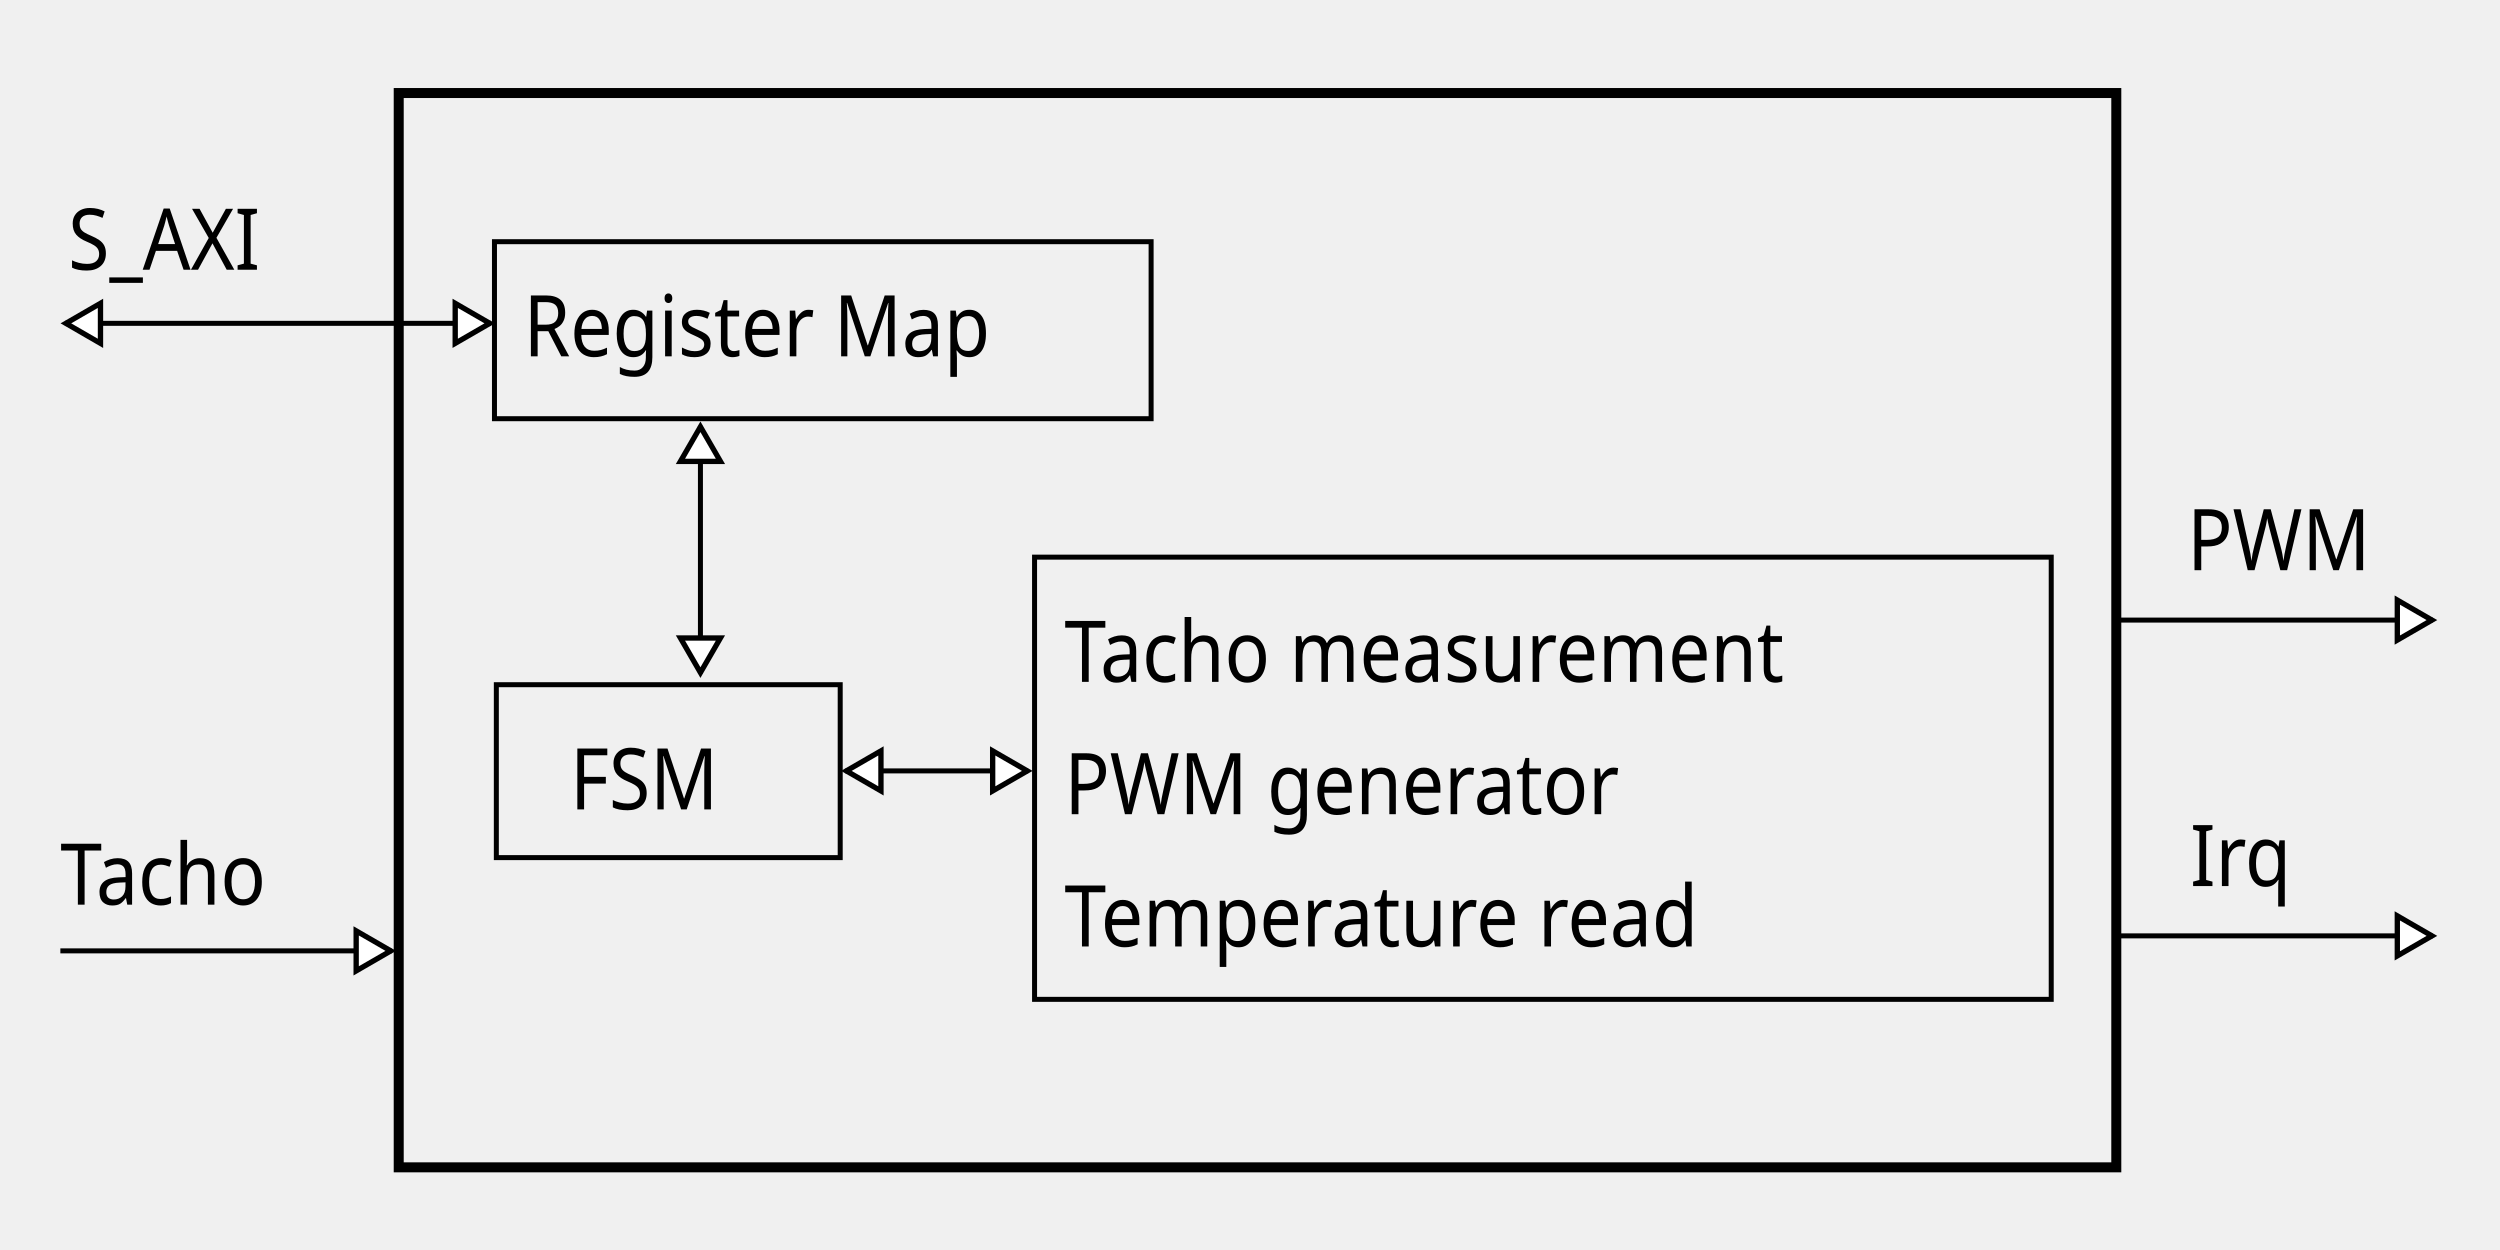
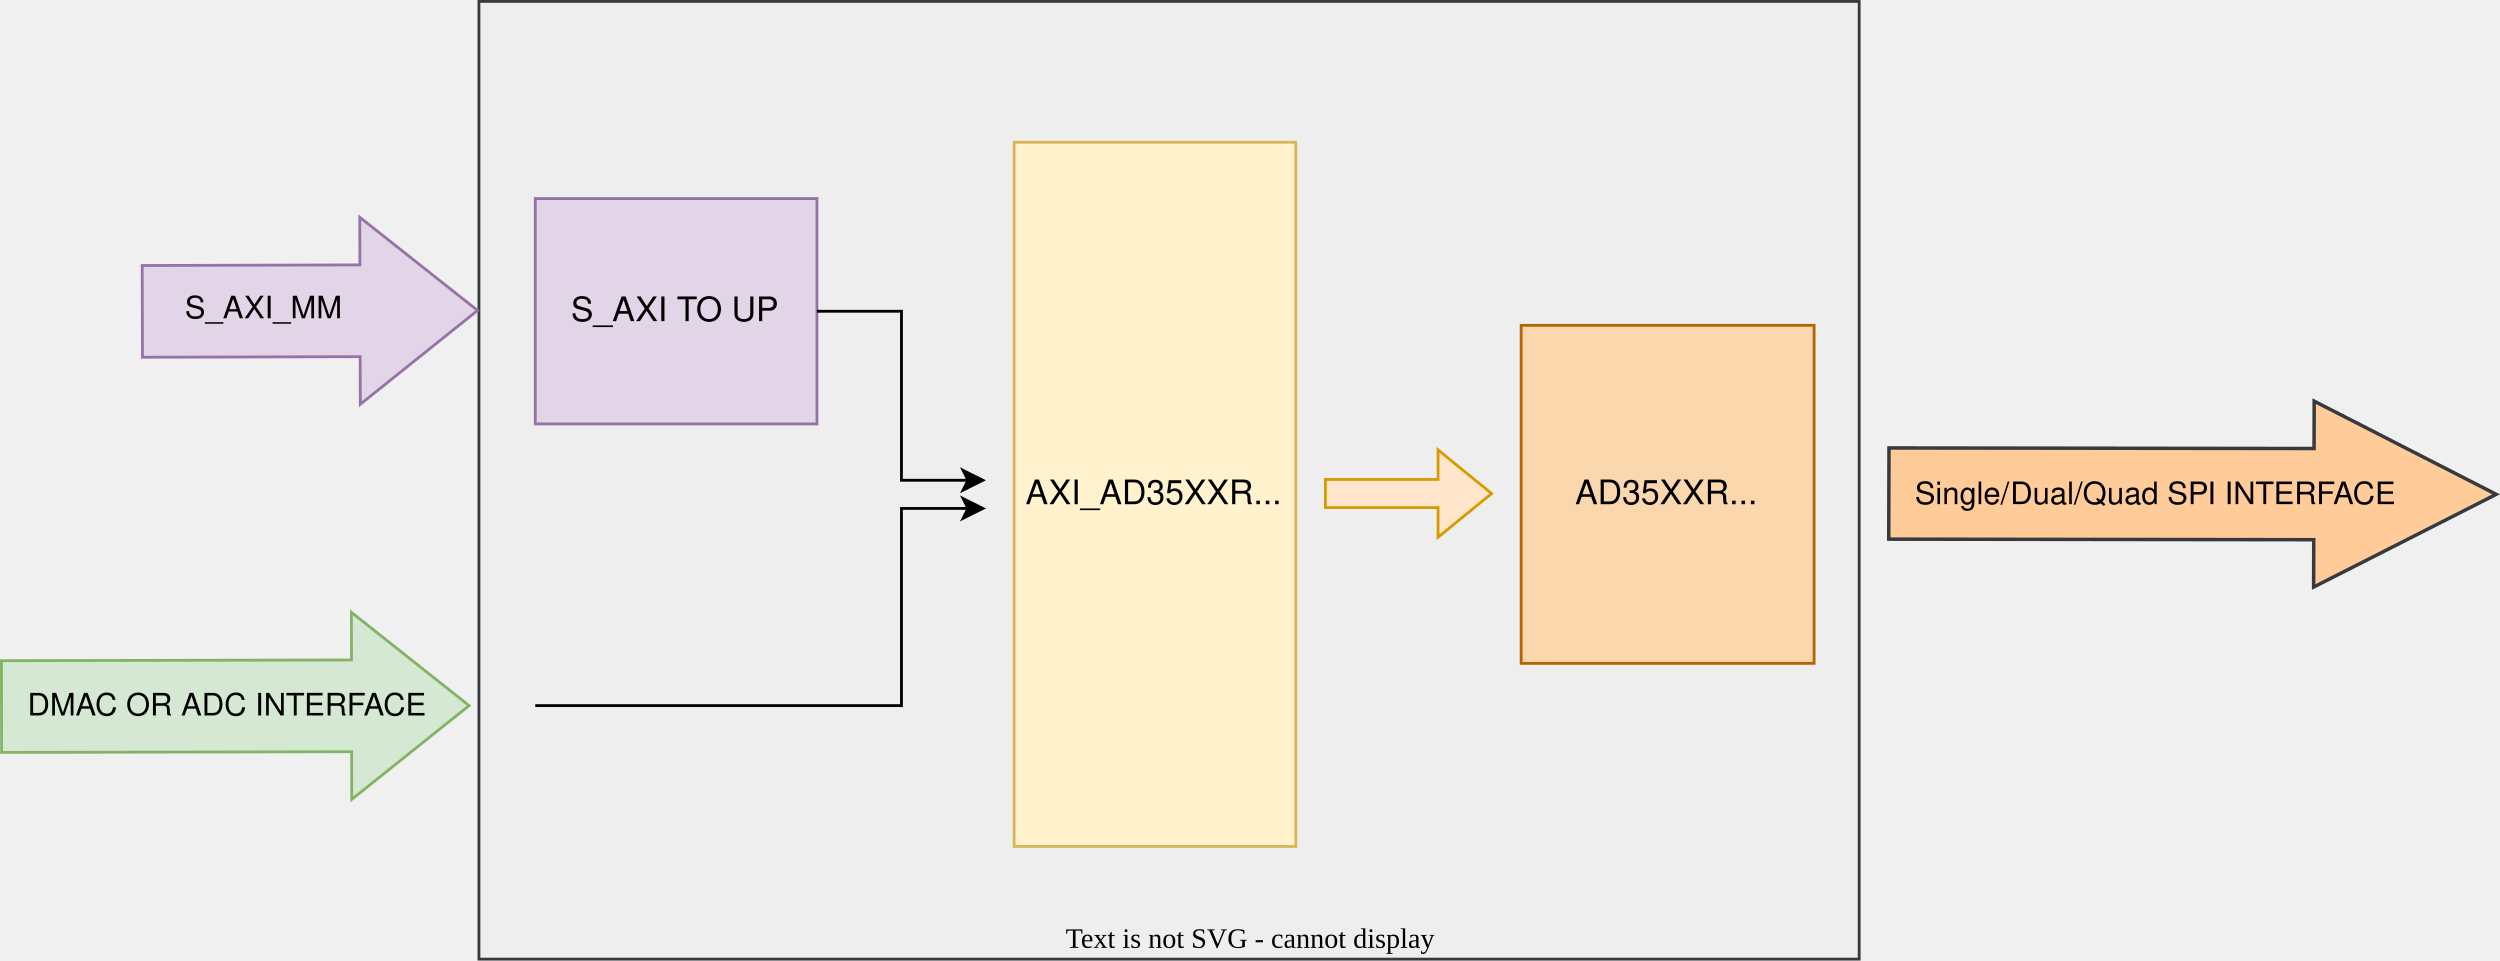
- <svg xmlns="http://www.w3.org/2000/svg" width="500" height="250" viewBox="0 0 500 250" version="1.1" id="svg8">
-   <defs id="defs2">
-     <marker style="overflow:visible" id="marker6013" refX="0" refY="0" orient="auto">
-       <path transform="matrix(0.8,0,0,0.8,-4.8,0)" style="fill:#ffffff;fill-rule:evenodd;stroke:#000000;stroke-width:1pt;stroke-opacity:1" d="M 5.77,0 -2.88,5 V -5 Z" id="path6011" />
-     </marker>
-     <marker style="overflow:visible" id="marker5553" refX="0" refY="0" orient="auto">
-       <path transform="matrix(-0.8,0,0,-0.8,4.8,0)" style="fill:#ffffff;fill-rule:evenodd;stroke:#000000;stroke-width:1pt;stroke-opacity:1" d="M 5.77,0 -2.88,5 V -5 Z" id="path5551" />
-     </marker>
-     <marker orient="auto" refY="0" refX="0" id="marker5483" style="overflow:visible">
-       <path id="path5481" d="M 5.77,0 -2.88,5 V -5 Z" style="fill:#ffffff;fill-rule:evenodd;stroke:#000000;stroke-width:1pt;stroke-opacity:1" transform="matrix(0.8,0,0,0.8,-4.8,0)" />
-     </marker>
-     <marker style="overflow:visible" id="marker5102" refX="0" refY="0" orient="auto">
-       <path transform="matrix(0.8,0,0,0.8,-4.8,0)" style="fill:#ffffff;fill-rule:evenodd;stroke:#000000;stroke-width:1pt;stroke-opacity:1" d="M 5.77,0 -2.88,5 V -5 Z" id="path5100" />
-     </marker>
-     <marker orient="auto" refY="0" refX="0" id="EmptyTriangleInL" style="overflow:visible">
-       <path id="path996" d="M 5.77,0 -2.88,5 V -5 Z" style="fill:#ffffff;fill-rule:evenodd;stroke:#000000;stroke-width:1pt;stroke-opacity:1" transform="matrix(-0.8,0,0,-0.8,4.8,0)" />
-     </marker>
-     <marker orient="auto" refY="0" refX="0" id="EmptyTriangleOutL" style="overflow:visible">
-       <path id="path1005" d="M 5.77,0 -2.88,5 V -5 Z" style="fill:#ffffff;fill-rule:evenodd;stroke:#000000;stroke-width:1pt;stroke-opacity:1" transform="matrix(0.8,0,0,0.8,-4.8,0)" />
-     </marker>
-     <marker orient="auto" refY="0" refX="0" id="EmptyTriangleInL-3" style="overflow:visible">
-       <path id="path996-6" d="M 5.77,0 -2.88,5 V -5 Z" style="fill:#ffffff;fill-rule:evenodd;stroke:#000000;stroke-width:1pt;stroke-opacity:1" transform="matrix(-0.8,0,0,-0.8,4.8,0)" />
-     </marker>
-     <marker orient="auto" refY="0" refX="0" id="EmptyTriangleOutL-2" style="overflow:visible">
-       <path id="path1005-7" d="M 5.77,0 -2.88,5 V -5 Z" style="fill:#ffffff;fill-rule:evenodd;stroke:#000000;stroke-width:1pt;stroke-opacity:1" transform="matrix(0.8,0,0,0.8,-4.8,0)" />
-     </marker>
-     <marker style="overflow:visible" id="marker5102-4" refX="0" refY="0" orient="auto">
-       <path transform="matrix(0.8,0,0,0.8,-4.8,0)" style="fill:#ffffff;fill-rule:evenodd;stroke:#000000;stroke-width:1pt;stroke-opacity:1" d="M 5.77,0 -2.88,5 V -5 Z" id="path5100-4" />
-     </marker>
-   </defs>
-   <g id="layer1" transform="translate(-69.10635,58.12853)">
-     <rect style="fill:none;fill-opacity:1;stroke:#000000;stroke-width:2;stroke-miterlimit:4;stroke-dasharray:none;stroke-opacity:1" id="rect817" width="343.516" height="214.862" x="148.85" y="-39.523" />
-     <text xml:space="preserve" style="font-style:normal;font-weight:normal;font-size:19.844px;line-height:1.25;font-family:sans-serif;letter-spacing:0px;word-spacing:0px;fill:#000000;fill-opacity:1;stroke:none;stroke-width:1.488" x="185.405" y="12.32" id="text821" transform="scale(0.9375812,1.066574)">
-       <tspan id="tspan819" x="185.405" y="12.32" style="stroke-width:1.488;font-size:16px">Register Map</tspan>
-       <tspan x="185.405" y="37.125" style="stroke-width:1.488" id="tspan823" />
-     </text>
-     <text xml:space="preserve" style="font-style:normal;font-weight:normal;font-size:19.844px;line-height:1.25;font-family:sans-serif;letter-spacing:0px;word-spacing:0px;fill:#000000;fill-opacity:1;stroke:none;stroke-width:1.488" x="195.316" y="97.282" id="text827" transform="scale(0.9375812,1.066574)">
-       <tspan id="tspan825" x="195.316" y="97.282" style="stroke-width:1.488;font-size:16px">FSM</tspan>
-     </text>
-     <text xml:space="preserve" style="font-style:normal;font-weight:normal;font-size:19.844px;line-height:1.25;font-family:sans-serif;letter-spacing:0px;word-spacing:0px;fill:#000000;fill-opacity:1;stroke:none;stroke-width:1.488" x="300.774" y="73.363" id="text831" transform="scale(0.9375812,1.066574)">
-       <tspan id="tspan829" x="300.774" y="73.363" style="stroke-width:1.488;font-size:16px">Tacho measurement</tspan>
-       <tspan x="300.774" y="98.168" style="stroke-width:1.488;font-size:16px" id="tspan833">PWM generator</tspan>
-       <tspan x="300.774" y="122.974" style="stroke-width:1.488;font-size:16px" id="tspan835">Temperature read</tspan>
-     </text>
-     <rect style="fill:none;fill-opacity:1;stroke:#000000;stroke-width:1;stroke-miterlimit:4;stroke-dasharray:none;stroke-opacity:1" id="rect837" width="131.328" height="35.403" x="168" y="-9.791" />
-     <rect style="fill:none;fill-opacity:1;stroke:#000000;stroke-width:1;stroke-miterlimit:4;stroke-dasharray:none;stroke-opacity:1" id="rect839" width="203.333" height="88.441" x="276.019" y="53.3" />
-     <rect style="fill:none;fill-opacity:1;stroke:#000000;stroke-width:1;stroke-miterlimit:4;stroke-dasharray:none;stroke-opacity:1" id="rect841" width="68.774" height="34.583" x="168.373" y="78.812" />
-     <path style="fill:none;stroke:#000000;stroke-width:1;stroke-linecap:butt;stroke-linejoin:miter;stroke-miterlimit:4;stroke-dasharray:none;stroke-opacity:1;marker-start:url(#EmptyTriangleInL);marker-end:url(#EmptyTriangleOutL)" d="M 238.192,96.051 H 274.742" id="path843" />
-     <path style="fill:none;stroke:#000000;stroke-width:1;stroke-linecap:butt;stroke-linejoin:miter;stroke-miterlimit:4;stroke-dasharray:none;stroke-opacity:1;marker-start:url(#EmptyTriangleInL-3);marker-end:url(#EmptyTriangleOutL-2)" d="M 209.193,76.578 V 27.042" id="path843-4" />
-     <path style="fill:none;stroke:#000000;stroke-width:1;stroke-linecap:butt;stroke-linejoin:miter;stroke-miterlimit:4;stroke-dasharray:none;stroke-opacity:1;marker-end:url(#marker5102)" d="M 493.08,129.046 H 555.673" id="path5040" />
-     <path style="fill:none;stroke:#000000;stroke-width:1;stroke-linecap:butt;stroke-linejoin:miter;stroke-miterlimit:4;stroke-dasharray:none;stroke-opacity:1;marker-start:url(#marker5553);marker-end:url(#marker5483)" d="M 82.098,6.539 H 167.252" id="path5042" />
-     <path style="fill:none;stroke:#000000;stroke-width:1;stroke-linecap:butt;stroke-linejoin:miter;stroke-miterlimit:4;stroke-dasharray:none;stroke-opacity:1;marker-end:url(#marker6013)" d="M 81.178,132.046 H 147.443" id="path5044" />
-     <path style="fill:none;stroke:#000000;stroke-width:1;stroke-linecap:butt;stroke-linejoin:miter;stroke-miterlimit:4;stroke-dasharray:none;stroke-opacity:1;marker-end:url(#marker5102-4)" d="M 493.08,65.889 H 555.673" id="path5040-1" />
-     <text xml:space="preserve" style="font-style:normal;font-weight:normal;font-size:5.613px;line-height:1.25;font-family:sans-serif;letter-spacing:0px;word-spacing:0px;fill:#000000;fill-opacity:1;stroke:none;stroke-width:0.421" x="109.05" y="93.104" id="text8159" transform="scale(0.9375812,1.066574)">
-       <tspan id="tspan8157" x="109.05" y="98.225" style="stroke-width:0.421" />
-     </text>
-     <text xml:space="preserve" style="font-style:normal;font-weight:normal;font-size:19.844px;line-height:1.25;font-family:sans-serif;letter-spacing:0px;word-spacing:0px;fill:#000000;fill-opacity:1;stroke:none;stroke-width:1.488" x="88.261" y="-3.923" id="text8163" transform="scale(0.9375812,1.066574)">
-       <tspan id="tspan8161" x="88.261" y="-3.923" style="stroke-width:1.488;font-size:16px">S_AXI</tspan>
-     </text>
-     <text xml:space="preserve" style="font-style:normal;font-weight:normal;font-size:19.844px;line-height:1.25;font-family:sans-serif;letter-spacing:0px;word-spacing:0px;fill:#000000;fill-opacity:1;stroke:none;stroke-width:1.488" x="86.583" y="115.142" id="text8167" transform="scale(0.9375812,1.066574)">
-       <tspan id="tspan8165" x="86.583" y="115.142" style="stroke-width:1.488;font-size:16px">Tacho</tspan>
-     </text>
-     <text xml:space="preserve" style="font-style:normal;font-weight:normal;font-size:19.844px;line-height:1.25;font-family:sans-serif;letter-spacing:0px;word-spacing:0px;fill:#000000;fill-opacity:1;stroke:none;stroke-width:1.488" x="540.282" y="52.419" id="text8171" transform="scale(0.9375812,1.066574)">
-       <tspan id="tspan8169" x="540.282" y="52.419" style="line-height:1.25;stroke-width:1.488;font-size:16px">PWM</tspan>
-     </text>
-     <text xml:space="preserve" style="font-style:normal;font-weight:normal;font-size:19.844px;line-height:1.25;font-family:sans-serif;letter-spacing:0px;word-spacing:0px;fill:#000000;fill-opacity:1;stroke:none;stroke-width:1.488" x="540.892" y="111.647" id="text8175" transform="scale(0.9375812,1.066574)">
-       <tspan id="tspan8173" x="540.892" y="111.647" style="font-size:16px;stroke-width:1.488">Irq</tspan>
-     </text>
+ <svg xmlns="http://www.w3.org/2000/svg" xmlns:xlink="http://www.w3.org/1999/xlink" version="1.1" width="887.531" height="341" viewBox="-0.5 -0.5 887.531 341" content="&lt;mxfile host=&quot;Electron&quot; modified=&quot;2023-05-18T08:33:39.622Z&quot; agent=&quot;5.0 (Windows NT 10.0; Win64; x64) AppleWebKit/537.36 (KHTML, like Gecko) draw.io/16.5.1 Chrome/96.0.466.110 Electron/16.0.7 Safari/537.36&quot; version=&quot;16.5.1&quot; etag=&quot;B68MBRvP5nJUCYHy4wJU&quot; type=&quot;device&quot;&gt;&lt;diagram id=&quot;lZ00L-VwlXBDNHSEjXac&quot;&gt;5Vlbc5s4FP41fqxHFyTg0Zd0m5l6k42Tad86MgibKUYeTGq7v34lI64C17FJt8n6gcCRdJDO953vnCEDPFnv/0rYZjUTPo8GCPj7AZ4OEHIAkVdlOGQGy6GZYZmEfmaCpWEe/uTaCLT1OfT5tjYxFSJKw03d6Ik45l5as7EkEbv6tEBE9bdu2JIbhrnHItP6JfTTlT4WAaX9Ew+Xq/zNEOiRNcsna8N2xXyxq5jwzQBPEiHS7G69n/BIxS6PS7buY8dosbGEx+k5C1C24AeLnvXZ9L7SQ37YRDzHPlfzwQCPd6sw5fMN89ToTqIrbat0HcknKG+DMIomIhLJcS3mx5+0b9NEfOeVEUyxi301ErPNo7gX4XHD6hV6SzxJ+b7zWLAIliQZF2ueJgc5JV/g6PgeCgSy510Jl+Vq26oCFba0kWmKLAvfZRTljQ5ke1Dxr4PKY3+kiCifvIhtt6FXj2M96HJ2zjOMhg6kGFGCAYXyFJaK4YptlOMg4nvtVq3RiQPxkNjQkvzMrwrH0l990AQxCDzPdS8CkftGIv0SwgpEpAWh3JbwiKXhj7r7NtT0G7LNFQyhDYYgxxraMk+Ln1X3uBXPice1k2pCNfw6qOmX1B2lLFny1HB05FQRhbNoZhk0++dpJP+A+f2tvN7+/Xjz8HE0uTHJJ1H5zBZSk2ucY1G4jBUhJUJcIjxWKRhK1RvpgXXo+8rHOOHb8CdbHP0psDfqNMfzkfGATKUlUu7HzPu+PDI550wsYv6ynNcSrl9WCmeVSPikFoAhsi1cB6UXCn1ApM1r7kAEwZZfizExMB5NMSHoYYBoJI8/XiTybqnuuvG+RsED5tvMa0v+hUUJsF5LwQlp5FEeioo8wDxJq/oAUQ8KTs2wf7391hn6yd2DjDqY3U2fPvcc/iBAXmv4fbqghL5W+LHdKKDULKBFV1MNf6HP14Tffl8FlEOfcLsNRJfamJ0C8Q8uoM38BENgueWvUfbOrZ/Nzg1B92Rd7q+cOgbp5t9U1s9m776A2v9RAcWtXnstoO77khIpJI5vtUmJgxaYvk0pgfWUxxQMMa5IyYVKYttNt68lHfkBKiybzkZyGbiT3QIYTSf/q37cPSknHxS6Tr276IVGjXa8sb4XNYGwvUhI0+OdvDzdG+C+qPs7DVN/bcVVvSECjd7QObM3dHpoDeEZX6xeJuhZ9HJNh29ALzEweq/LJBI3m7gmQh0SKaPLDpVpWm+6N4zbN9y5r+Z8pzZf3mQ7uDiNe/9C9/ZI1MxiozxeTCL395Aof+/ZJHJ7JpH5/c0gUUczeBWxjC8EnHZ8IbDdBXgL/Z/1St9iifUyvxc3hPKx/JdNNr38vxe++Rc=&lt;/diagram&gt;&lt;/mxfile&gt;" id="svg11">
+   <defs id="defs1" />
+   <g id="g10" transform="translate(-0.4690799)">
+     <rect x="170" y="0" width="490" height="340" fill="#eeeeee" stroke="#36393d" pointer-events="all" id="rect1" />
+     <path d="m 670.492,190.904 0.093,-32.376 150.901,0.199 0.046,-16.809 64.601,33.082 -64.803,32.913 0.046,-16.809 z" fill="#ffcc99" stroke="#36393d" stroke-miterlimit="10" pointer-events="all" id="path1" style="stroke-width:1.242" />
+     <text x="765.104" y="178.472" fill="#000000" font-family="Helvetica" font-size="11px" text-anchor="middle" id="text1">Single/Dual/Quad SPI INTERFACE</text>
+     <rect x="540" y="115" width="104" height="120" fill="#fad7ac" stroke="#b46504" pointer-events="all" id="rect2" />
+     <text x="591.5" y="178.5" fill="#000000" font-family="Helvetica" font-size="12px" text-anchor="middle" id="text2">AD35XXR...</text>
+     <rect x="360" y="50" width="100" height="250" fill="#fff2cc" stroke="#d6b656" pointer-events="all" id="rect3" />
+     <text x="409.5" y="178.5" fill="#000000" font-family="Helvetica" font-size="12px" text-anchor="middle" id="text3">AXI_AD35XXR...</text>
+     <path d="m 50.55,126.33 -0.1,-32.57 77.29,-0.22 -0.05,-16.9 41.81,33.07 -41.62,33.31 -0.05,-16.9 z" fill="#e1d5e7" stroke="#9673a6" stroke-miterlimit="10" pointer-events="all" id="path3" />
+     <text x="93.5" y="112.5" fill="#000000" font-family="Helvetica" font-size="11px" text-anchor="middle" id="text4">S_AXI_MM</text>
+     <path d="M 0.53,266.62 0.47,234.05 124.75,233.8 124.72,216.89 166.5,250 124.85,283.28 124.82,266.37 Z" fill="#d5e8d4" stroke="#82b366" stroke-miterlimit="10" pointer-events="all" id="path4" />
+     <text x="80.5" y="253.5" fill="#000000" font-family="Helvetica" font-size="11px" text-anchor="middle" id="text5">DMAC OR ADC INTERFACE</text>
+     <rect x="190" y="70" width="100" height="80" fill="#e1d5e7" stroke="#9673a6" pointer-events="all" id="rect5" />
+     <text x="239.5" y="113.5" fill="#000000" font-family="Helvetica" font-size="12px" text-anchor="middle" id="text6">S_AXI TO UP</text>
+     <path d="m 290,110 h 30 v 60 h 23.63" fill="none" stroke="#000000" stroke-miterlimit="10" pointer-events="stroke" id="path6" />
+     <path d="m 348.88,170 -7,3.5 1.75,-3.5 -1.75,-3.5 z" fill="#000000" stroke="#000000" stroke-miterlimit="10" pointer-events="all" id="path7" />
+     <path d="m 190,250 h 130 v -70 h 23.63" fill="none" stroke="#000000" stroke-miterlimit="10" pointer-events="stroke" id="path8" />
+     <path d="m 348.88,180 -7,3.5 1.75,-3.5 -1.75,-3.5 z" fill="#000000" stroke="#000000" stroke-miterlimit="10" pointer-events="all" id="path9" />
+     <path d="m 470.5,179.71 v -10 h 40 v -10.5 l 19,15.5 -19,15.5 v -10.5 z" fill="#ffe6cc" stroke="#d79b00" stroke-miterlimit="10" pointer-events="all" id="path10" />
  </g>
+   <switch id="switch11" transform="translate(-0.4690799)">
+     <g requiredFeatures="http://www.w3.org/TR/SVG11/feature#Extensibility" id="g11" />
+     <a transform="translate(0,-5)" xlink:href="https://www.diagrams.net/doc/faq/svg-export-text-problems" target="_blank" id="a11">
+       <text text-anchor="middle" font-size="10px" x="50%" y="100%" id="text11">Text is not SVG - cannot display</text>
+     </a>
+   </switch>
</svg>
